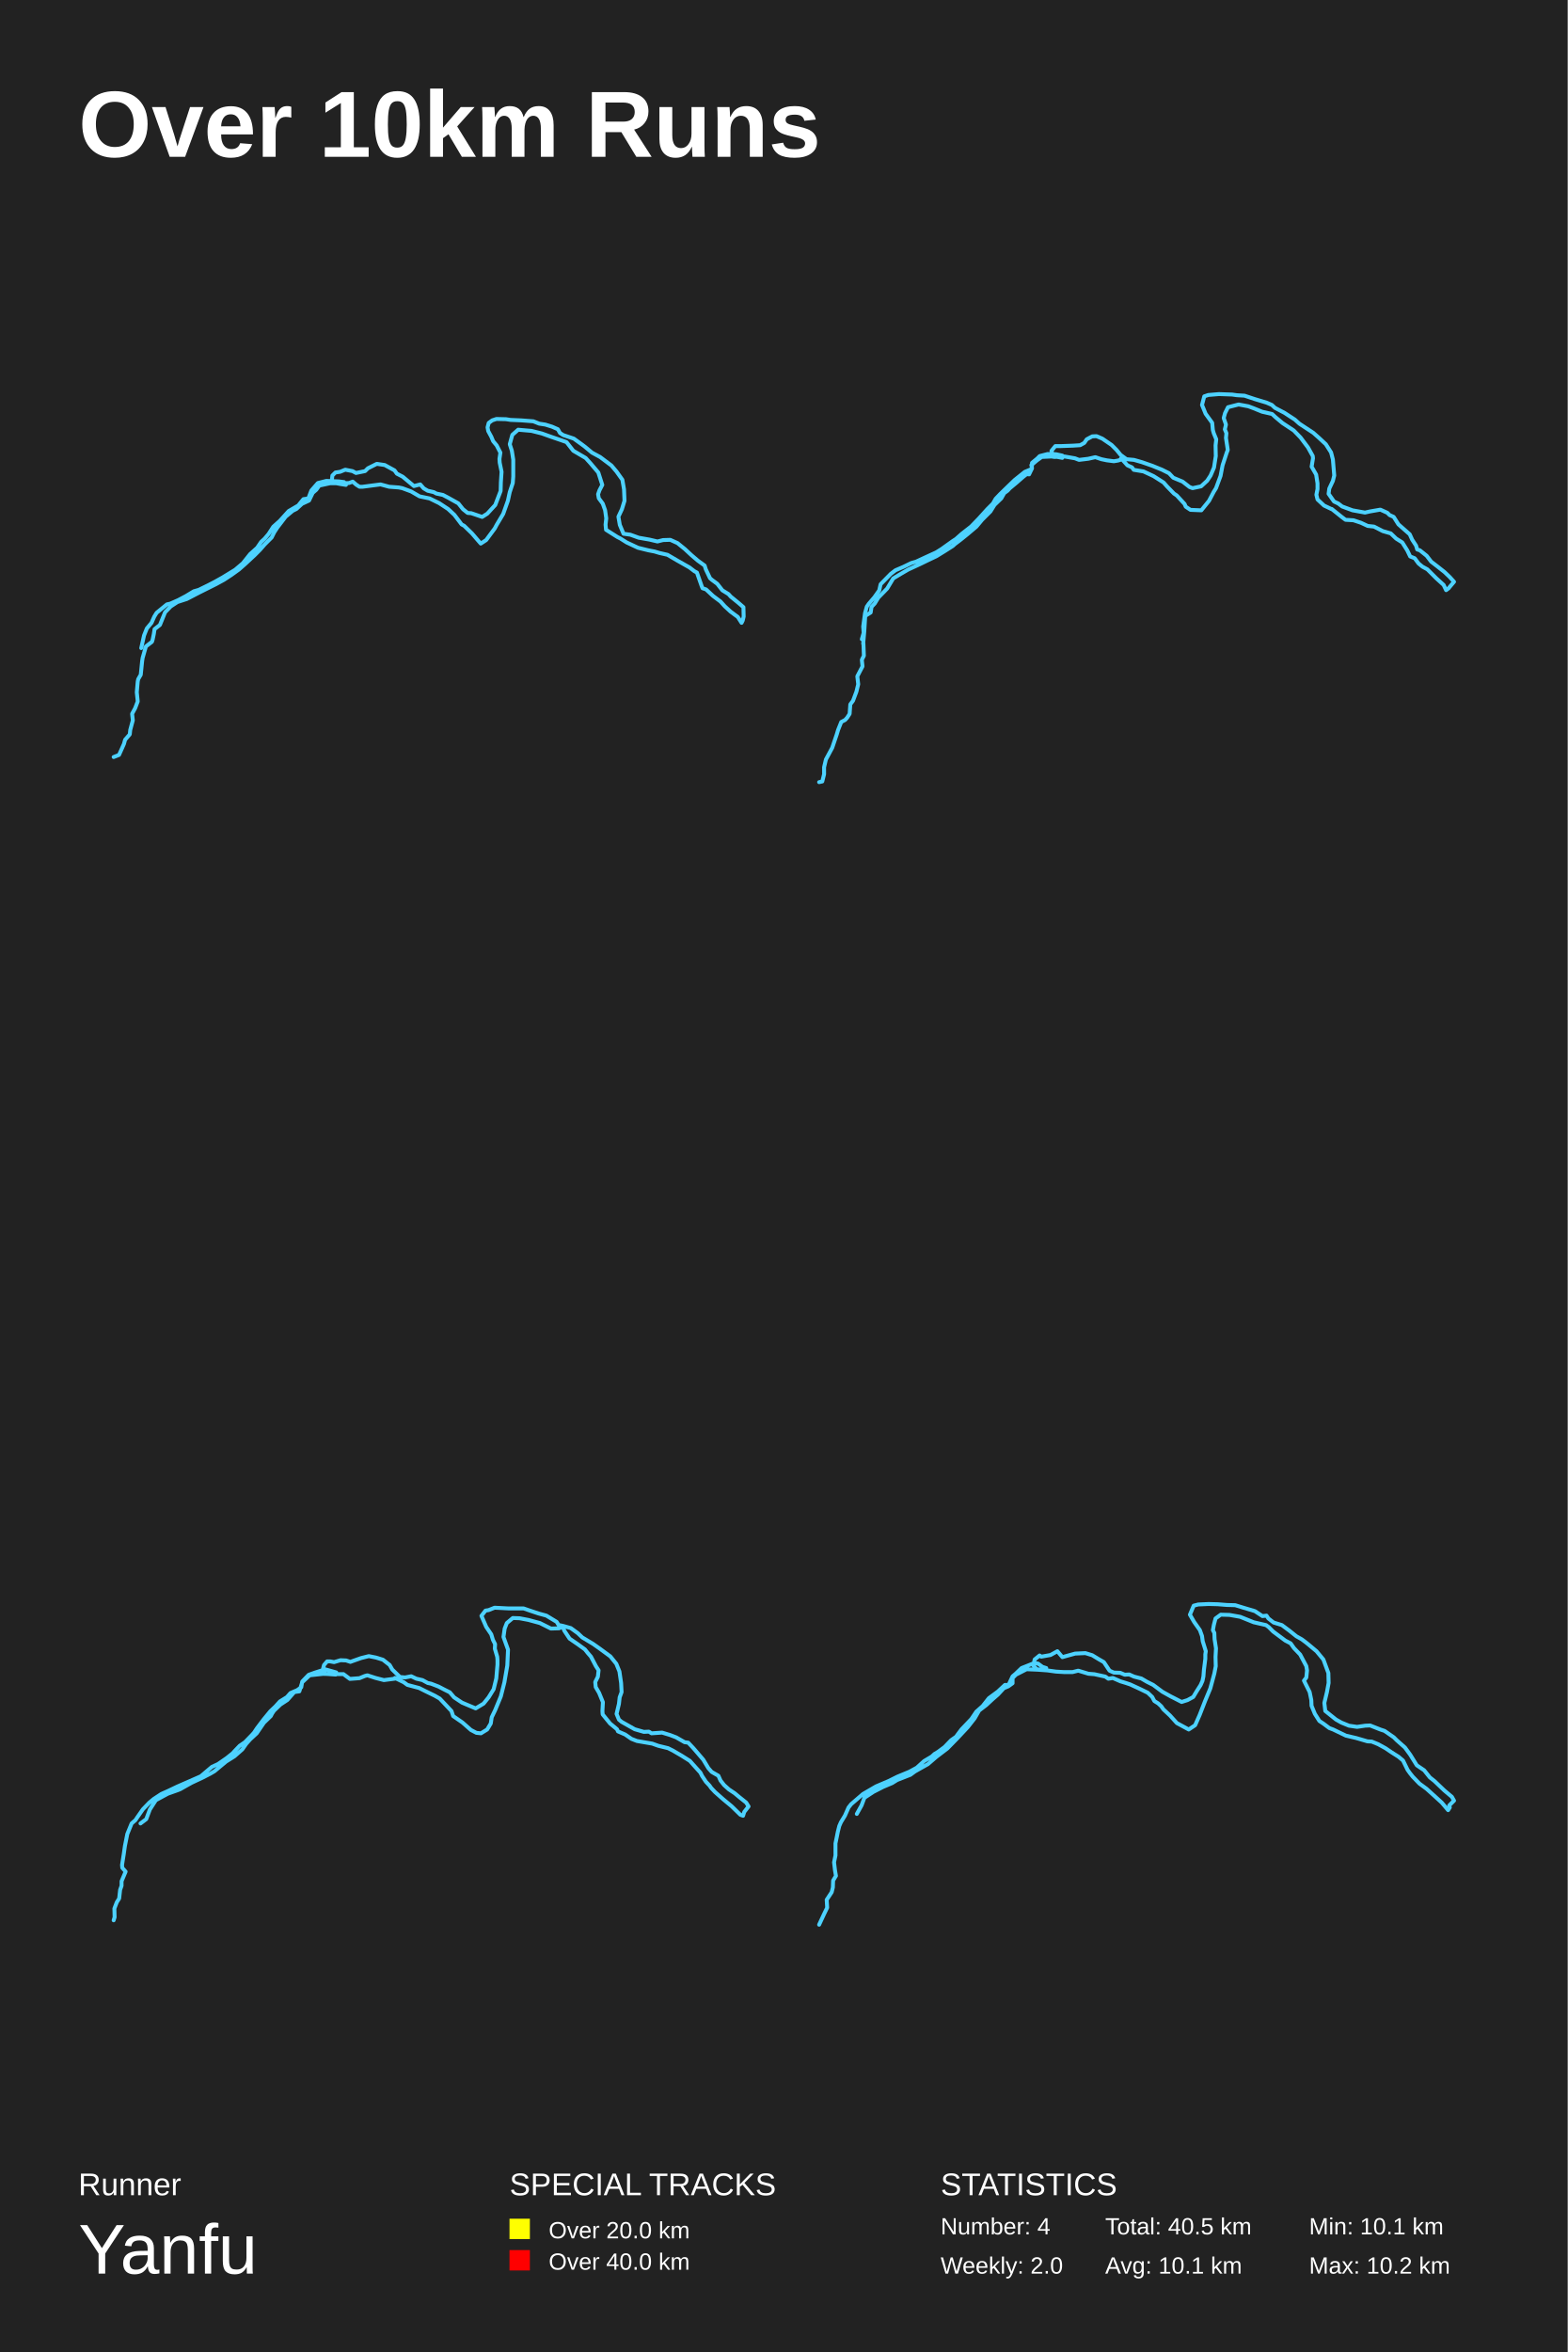
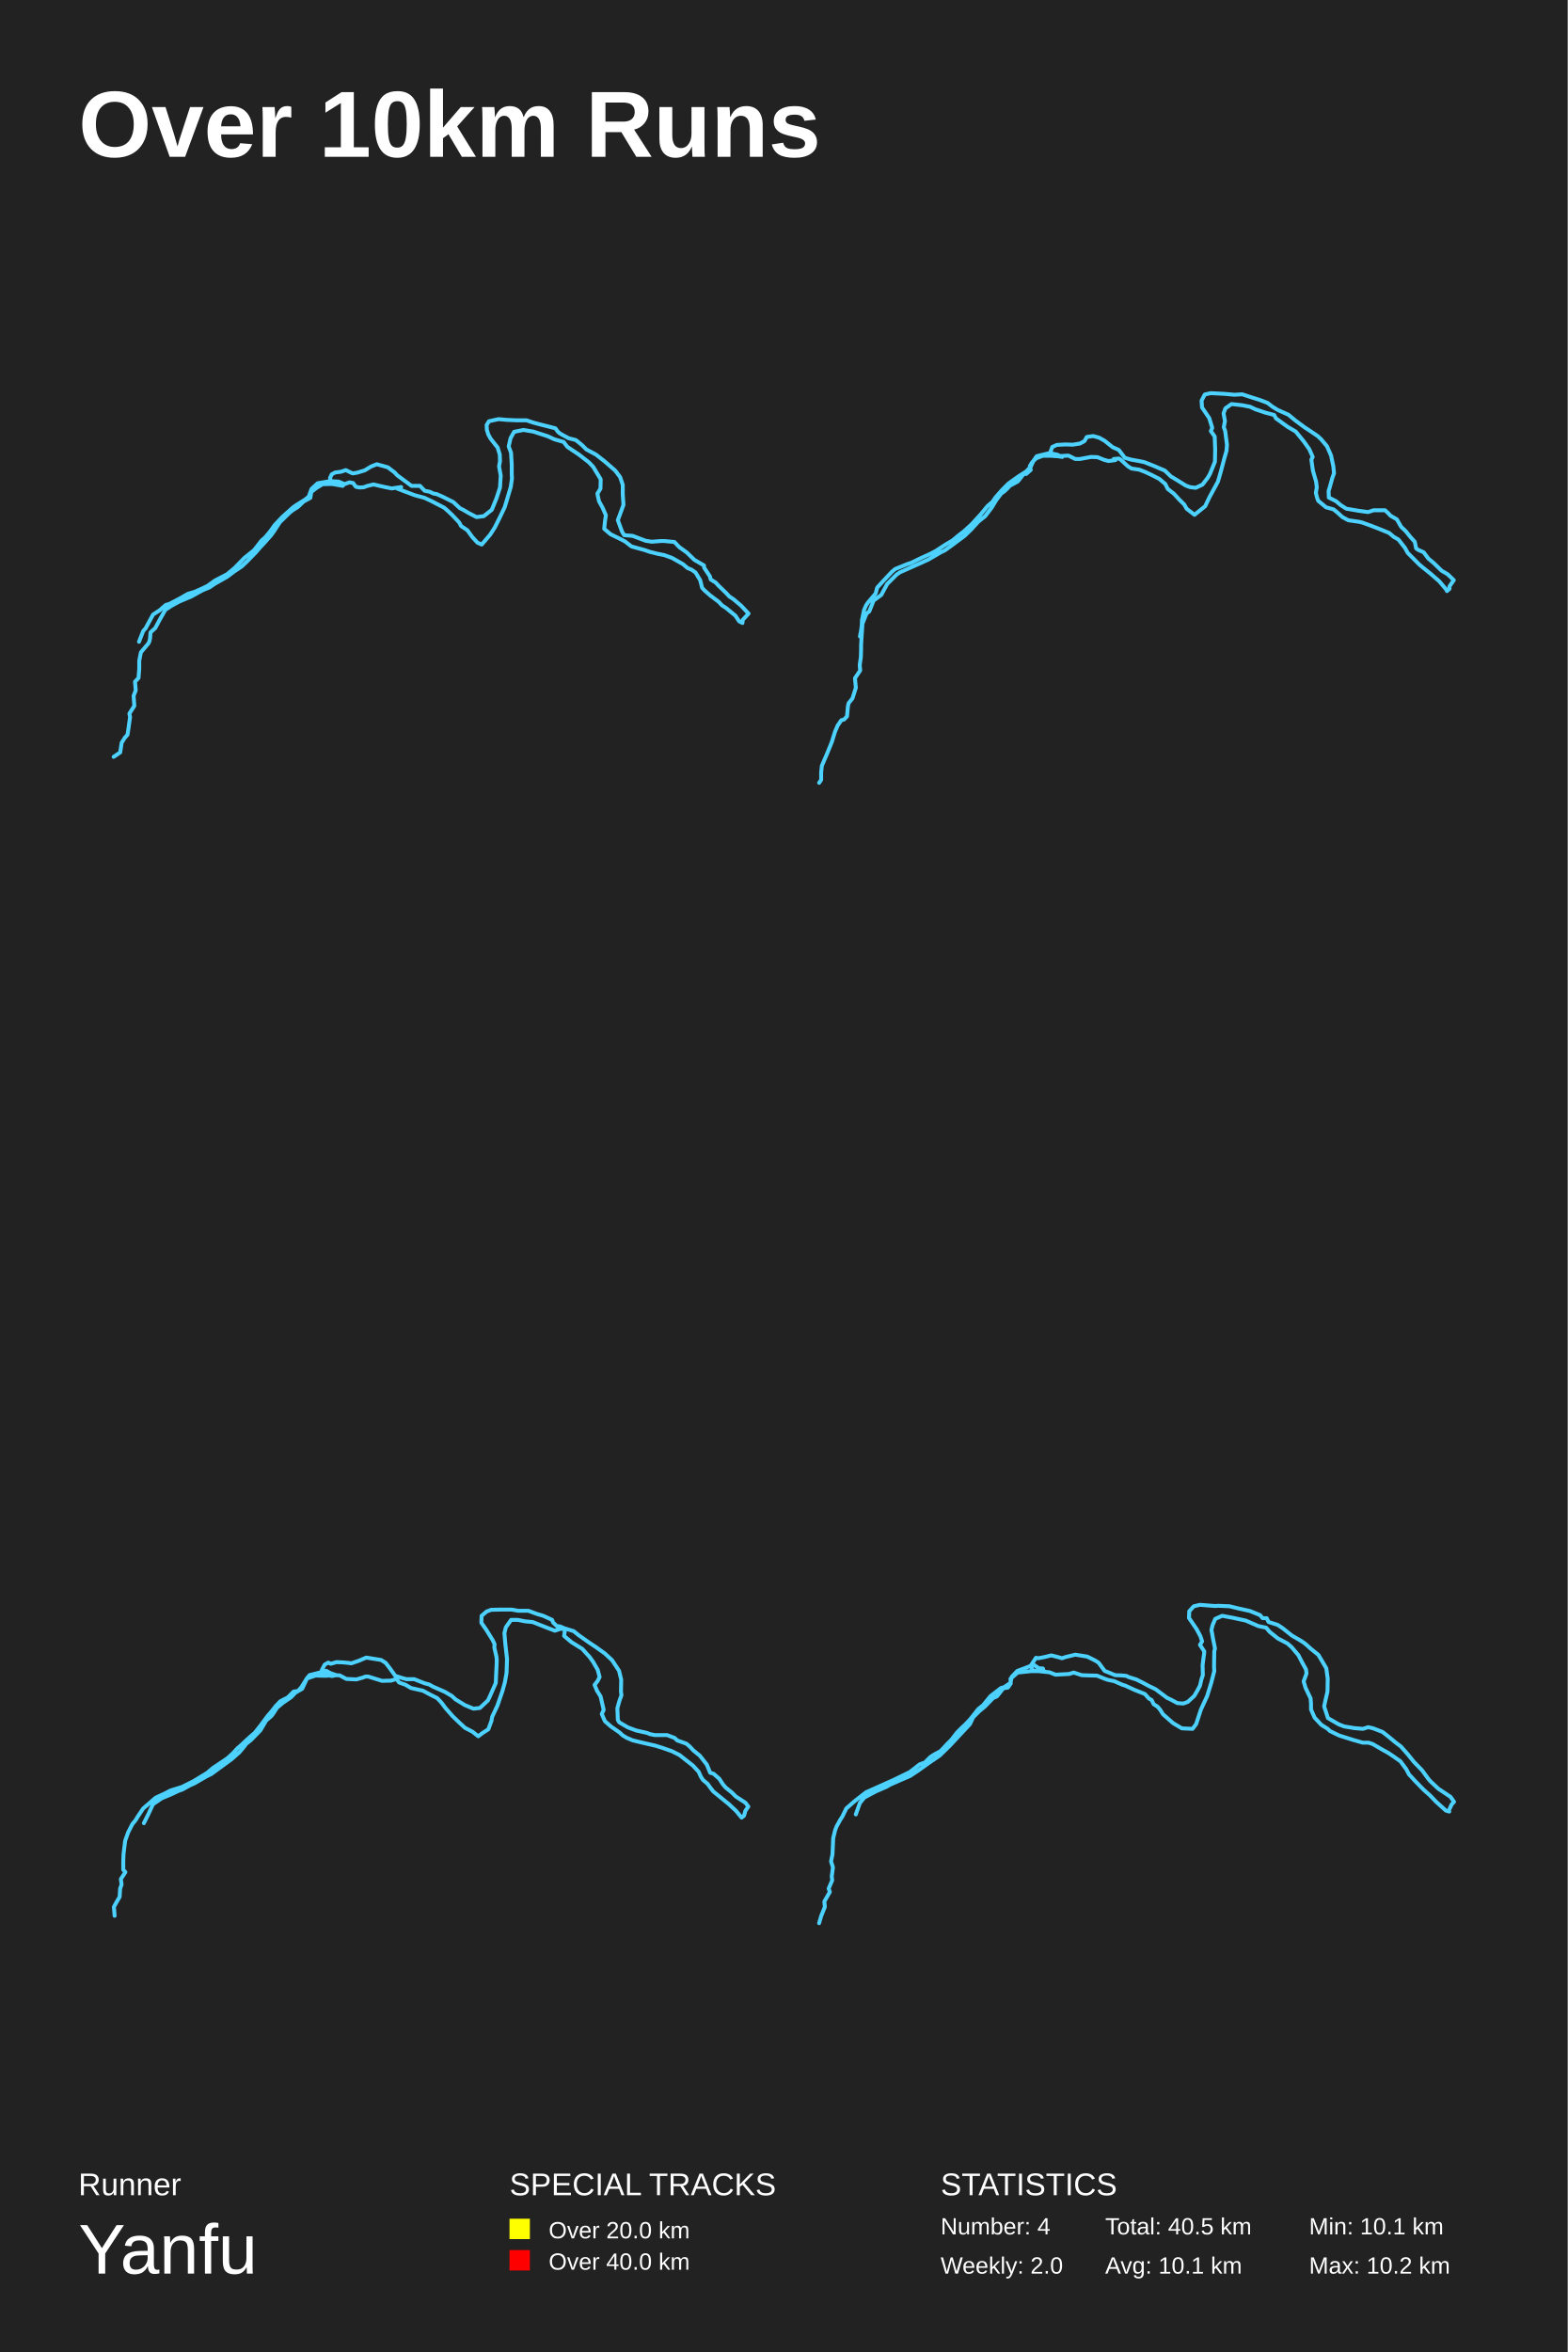
<svg xmlns="http://www.w3.org/2000/svg" baseProfile="full" height="300mm" version="1.1" viewBox="0,0,200,300" width="200mm">
  <defs />
  <rect fill="#222222" height="300" width="200" x="0" y="0" />
  <text fill="#FFFFFF" style="font-size:12px; font-family:Arial; font-weight:bold;" x="10" y="20">Over 10km Runs</text>
  <text fill="#FFFFFF" style="font-size:4px; font-family:Arial" x="10" y="280">Runner</text>
  <text fill="#FFFFFF" style="font-size:9px; font-family:Arial" x="10" y="290">Yanfu</text>
  <text fill="#FFFFFF" style="font-size:4px; font-family:Arial" x="65" y="280">SPECIAL TRACKS</text>
  <rect fill="yellow" height="2.6" width="2.6" x="65" y="283" />
  <text fill="#FFFFFF" style="font-size:3px; font-family:Arial" x="70" y="285.5">Over 20.0 km</text>
  <rect fill="red" height="2.6" width="2.6" x="65" y="287" />
  <text fill="#FFFFFF" style="font-size:3px; font-family:Arial" x="70" y="289.5">Over 40.0 km</text>
  <text fill="#FFFFFF" style="font-size:4px; font-family:Arial" x="120" y="280">STATISTICS</text>
  <text fill="#FFFFFF" style="font-size:3px; font-family:Arial" x="120" y="285">Number: 4</text>
  <text fill="#FFFFFF" style="font-size:3px; font-family:Arial" x="120" y="290">Weekly: 2.0</text>
  <text fill="#FFFFFF" style="font-size:3px; font-family:Arial" x="141" y="285">Total: 40.5 km</text>
  <text fill="#FFFFFF" style="font-size:3px; font-family:Arial" x="141" y="290">Avg: 10.1 km</text>
  <text fill="#FFFFFF" style="font-size:3px; font-family:Arial" x="167" y="285">Min: 10.1 km</text>
  <text fill="#FFFFFF" style="font-size:3px; font-family:Arial" x="167" y="290">Max: 10.2 km</text>
-   <polyline fill="none" opacity="1" points="14.5,96.561 15.186,96.292 15.812,94.891 15.961,94.354 16.557,93.668 16.617,93.102 16.945,91.879 16.855,91.044 17.243,90.328 17.571,89.463 17.451,88.3 17.571,86.929 17.63,86.63 17.958,86.064 18.137,84.304 18.197,83.917 18.614,82.455 19.389,81.859 19.479,81.561 19.628,80.845 19.717,80.249 20.403,79.712 21.059,78.101 21.774,77.356 22.639,76.789 23.831,76.402 25.441,75.567 26.872,74.851 27.588,74.493 28.571,73.956 29.525,73.33 30.479,72.644 31.225,71.988 32.477,70.825 33.162,70.139 33.759,69.453 34.653,68.559 34.981,67.903 35.369,67.306 36.442,65.905 37.336,65.159 37.813,64.92 38.529,64.264 39.423,63.847 39.9,62.863 40.347,62.475 40.735,61.938 42.106,61.64 42.643,61.64 43.805,61.64 44.521,61.61 44.998,61.431 45.445,61.819 45.863,62.087 46.25,62.087 46.936,61.998 47.383,61.938 48.546,61.789 49.649,62.087 50.871,62.177 51.318,62.266 52.451,62.684 53.524,63.31 54.806,63.578 56.029,64.175 57.161,64.92 57.549,65.278 57.966,65.666 58.533,66.412 58.891,66.889 59.218,67.068 60.202,68.022 60.918,68.857 61.335,69.334 62.021,68.887 63.124,67.396 63.362,66.948 64.197,65.547 64.793,63.877 65.032,62.773 65.419,61.61 65.479,60.775 65.479,59.433 65.479,58.628 65.3,57.495 65.032,56.66 65.36,55.467 66.105,54.811 67.804,54.96 69.116,55.288 70.368,55.735 71.591,56.153 72.276,56.392 73.141,57.495 74.721,58.419 75.317,59.075 76.331,60.268 76.838,61.849 76.48,62.535 76.301,63.042 76.39,63.549 76.897,64.235 77.195,65.07 77.344,66.113 77.255,66.918 77.315,67.575 78.775,68.499 79.133,68.678 79.938,69.185 81.399,69.871 82.74,70.199 83.515,70.348 84.112,70.527 85.155,70.765 86.377,71.481 87.48,72.107 87.957,72.376 88.584,72.853 88.911,73.032 89.508,74.732 89.627,75.03 90.074,75.179 90.969,76.014 91.923,76.73 92.459,77.326 93.204,78.012 94.129,78.698 94.606,79.443 94.755,79.145 94.874,78.638 94.844,77.445 94.188,76.879 93.234,76.103 92.936,75.775 92.161,75.298 91.505,74.463 90.819,73.956 90.581,73.748 90.044,72.614 89.895,72.137 89.031,71.511 88.226,70.825 87.391,70.05 86.437,69.274 85.513,68.857 84.589,68.887 83.873,69.066 82.86,68.827 81.488,68.588 80.415,68.201 79.55,68.081 79.073,66.948 78.895,65.905 79.342,64.95 79.67,63.877 79.61,62.415 79.401,61.193 78.656,60.149 78,59.374 76.569,58.3 75.526,57.734 74.631,56.988 74.154,56.63 73.2,55.944 71.859,55.497 71.441,55.229 71.173,54.751 70.428,54.423 69.563,54.155 68.788,54.036 68.043,53.737 66.493,53.618 65.121,53.559 64.555,53.469 63.333,53.439 62.796,53.618 62.349,53.946 62.2,54.513 62.289,54.99 62.677,55.706 62.915,56.272 63.362,56.809 63.839,57.734 63.72,58.539 63.75,59.016 63.988,60.179 63.899,61.521 63.869,62.624 63.183,64.413 62.17,65.517 61.514,65.934 60.113,65.457 59.666,65.427 59.069,64.95 58.473,64.205 57.668,63.757 57.191,63.489 56.506,63.131 55.671,62.952 55.343,62.773 54.568,62.594 54.061,62.296 53.614,61.789 52.809,61.998 51.378,60.805 50.632,60.417 50.334,60 49.082,59.314 48.069,59.165 46.936,59.732 46.578,60.089 45.415,60.328 44.968,60.089 44.044,59.91 43.388,60.179 42.792,60.268 42.404,60.656 42.345,61.193 42.583,61.58 43.388,61.73 44.133,61.849 43.895,61.491 43.209,61.402 41.629,61.342 40.556,61.61 39.721,62.565 39.334,63.578 38.708,63.668 38.052,64.473 36.829,65.189 35.697,66.441 34.862,67.187 34.266,68.111 33.759,68.708 33.312,69.125 32.805,69.871 31.91,70.676 30.986,71.839 30.002,72.674 28.393,73.658 27.379,74.225 26.574,74.642 25.352,75.239 24.726,75.418 23.742,76.014 22.728,76.551 21.715,76.998 21.297,77.088 19.985,78.161 19.687,78.638 19.33,79.443 18.733,80.159 18.376,81.054 18.018,82.664" stroke="#4DD2FF" stroke-dasharray="none" stroke-linecap="round" stroke-linejoin="round" stroke-width="0.5" />
-   <polyline fill="none" opacity="1" points="104.5,99.763 104.904,99.676 105.134,98.753 105.134,97.859 105.365,96.879 106.172,95.379 106.749,93.677 106.922,93.1 107.326,92.09 107.816,91.831 108.076,91.542 108.393,91.052 108.479,89.841 108.825,89.379 109.258,88.225 109.489,87.273 109.373,86.264 110.036,84.995 109.95,84.158 110.21,83.639 110.152,82.053 110.123,82.11 110.267,80.466 110.383,78.562 111.075,78.13 111.19,77.409 111.594,76.976 112.055,76.226 113.18,75.072 113.958,73.774 114.967,73.168 115.861,72.649 117.361,71.957 118.312,71.495 119.466,70.947 120.59,70.255 121.542,69.649 121.83,69.39 122.551,68.842 123.445,68.121 124.57,67.169 125.291,66.303 126.358,65.236 126.877,64.4 127.742,63.563 128.117,62.9 128.549,62.582 128.809,62.294 129.674,61.573 130.568,60.794 130.971,60.477 131.289,60.506 131.663,59.727 131.577,59.323 132.298,58.717 132.903,58.285 134.143,58.227 134.518,58.285 135.816,58.227 137.142,58.458 137.661,58.66 138.844,58.515 139.737,58.313 140.516,58.573 141.208,58.717 142.102,58.833 142.621,58.746 142.909,58.66 143.025,58.458 143.832,59.352 144.409,59.611 144.64,59.929 145.879,60.131 146.687,60.506 147.177,60.736 148.446,61.544 148.878,62.034 149.772,62.957 150.118,63.188 151.128,64.284 151.272,64.63 151.877,65.034 153.261,65.092 154.242,63.88 154.847,62.727 155.136,62.265 155.713,60.708 155.972,59.352 156.491,57.765 156.635,57.39 156.405,55.862 156.462,55.256 156.26,54.766 156.405,54.16 156.116,53.323 156.289,52.689 156.664,51.939 158.019,51.593 159.259,51.823 159.951,52.083 161.018,52.516 162.287,52.804 162.72,53.208 163.614,53.958 165.055,54.91 165.92,55.804 166.872,57.073 167.478,58.169 167.506,58.458 167.333,59.525 167.91,60.534 168.083,61.659 168.083,62.381 167.939,63.102 168.083,63.707 168.919,64.486 169.957,64.977 169.9,64.919 171.197,65.957 171.659,66.303 172.668,66.361 173.62,66.678 174.485,67.082 175.292,67.169 176.417,67.746 177.426,68.034 178.118,68.698 178.897,69.188 179.531,70.197 179.906,70.976 180.483,71.207 180.973,71.87 181.463,72.274 182.097,72.62 183.222,73.745 184.174,74.611 184.491,75.274 184.837,75.014 184.866,74.957 185.5,74.207 184.952,73.601 184.289,72.967 183.337,72.217 182.588,71.64 182.011,70.89 181.146,70.197 180.8,70.082 180.656,69.592 180.165,68.842 179.848,68.149 178.897,67.313 178.406,66.88 177.801,65.928 177.282,65.698 176.993,65.409 176.1,65.005 174.773,65.236 174.139,65.38 172.553,65.092 171.226,64.602 170.736,64.227 170.188,63.967 169.496,62.986 169.583,62.323 170.044,61.342 170.217,60.65 170.159,59.958 170.044,58.602 169.813,57.708 169.15,56.669 168.285,55.862 167.535,55.198 166.699,54.65 165.776,54.044 165.2,53.525 163.873,52.66 162.662,52.025 162.258,51.65 161.595,51.362 160.067,50.9 158.769,50.468 157.789,50.41 157.183,50.324 155.511,50.266 154.155,50.381 153.636,50.554 153.348,51.65 153.809,52.775 154.646,53.929 154.732,54.852 154.847,55.256 155.165,56.035 155.078,56.814 155.107,58.169 154.876,59.64 154.444,60.65 154.011,61.313 153.233,62.034 152.137,62.265 151.762,62.121 150.868,61.429 149.686,60.938 149.138,60.361 148.215,59.9 147.494,59.611 147.004,59.41 145.678,58.948 144.668,58.66 143.717,58.573 142.967,58.025 142.448,57.39 141.814,56.756 140.631,55.948 139.882,55.631 139.334,55.66 138.642,56.035 138.324,56.496 137.805,56.785 136.912,56.842 135.326,56.9 134.633,56.9 134.143,57.506 134.287,57.967 134.749,58.256 135.527,58.4 135.527,58.112 134.72,57.938 133.653,57.91 132.644,58.169 132.327,58.487 131.663,59.035 131.635,59.813 130.741,60.188 129.443,61.227 128.607,62.034 127.598,63.015 127.021,63.621 126.675,64.227 125.954,64.948 124.858,66.159 123.878,67.169 122.695,68.092 121.946,68.755 121.542,69.015 120.129,70.024 119.437,70.457 118.111,71.063 116.871,71.64 116.265,71.813 115.256,72.303 114.247,72.736 113.641,73.197 112.343,74.524 112.17,75.303 111.536,76.197 110.844,77.005 110.584,77.38 110.354,78.216 110.181,79.485 110.123,79.918 110.181,80.726 109.95,81.533" stroke="#4DD2FF" stroke-dasharray="none" stroke-linecap="round" stroke-linejoin="round" stroke-width="0.5" />
-   <polyline fill="none" opacity="1" points="17.923,232.583 18.657,232.032 19.115,230.809 19.88,229.617 21.408,228.791 22.692,228.333 22.997,228.21 23.639,227.844 24.465,227.385 25.779,226.773 26.849,226.223 27.368,225.917 28.835,224.694 29.905,224.022 30.914,223.135 31.403,222.432 31.923,221.851 32.748,221.086 33.665,219.741 34.551,218.885 34.704,218.579 34.949,218.212 35.774,217.417 36.66,216.836 37.547,215.827 38.189,215.736 38.555,214.574 39.503,213.687 41.215,213.504 42.346,213.534 43.232,213.534 43.813,213.534 44.638,214.146 45.861,214.054 46.533,213.779 46.869,213.687 47.909,214.024 48.978,214.299 50.385,214.115 50.385,214.024 51.515,214.574 51.974,214.91 53.472,215.308 54.266,215.705 55.458,216.286 56.1,216.653 56.62,217.203 57.598,218.243 57.812,218.885 59.004,219.711 60.074,220.658 60.777,221.025 61.358,221.086 62.152,220.597 62.611,219.833 62.733,219.038 63.161,218.151 63.895,216.378 64.353,214.574 64.414,214.207 64.72,212.434 64.812,210.416 64.231,208.795 64.384,207.725 64.659,207.022 65.423,206.38 66.279,206.41 67.41,206.624 68.877,207.022 70.283,207.725 71.322,207.694 71.781,207.48 71.995,208 72.667,209.009 73.737,209.743 74.623,210.385 74.99,210.844 75.388,211.302 76.029,212.525 76.366,213.045 76.274,213.871 75.938,214.543 75.999,215.185 76.427,215.919 76.916,217.112 76.855,218.243 76.885,218.671 77.833,219.833 78.719,220.567 78.842,220.842 79.758,221.239 80.553,221.79 81.256,222.065 83.212,222.401 83.977,222.676 85.23,222.982 85.841,223.288 86.942,223.93 88.011,224.603 88.5,225.153 89.356,226.101 89.57,226.529 90.059,227.263 90.518,227.752 90.732,228.058 91.221,228.577 92.26,229.495 93.33,230.381 94.461,231.482 94.797,231.604 94.95,231.115 95.5,230.412 95.194,229.923 94.277,229.189 93.727,228.73 92.994,228.241 92.382,227.691 91.924,227.11 91.649,226.498 90.793,226.009 90.365,225.52 89.723,224.45 88.623,223.166 88.378,222.89 87.797,222.279 87.339,222.218 86.269,221.606 85.474,221.3 84.466,220.995 83.121,221.086 82.785,220.872 82.143,220.903 80.981,220.567 79.3,219.619 78.964,219.344 78.658,218.61 78.964,217.326 79.055,216.5 79.3,215.827 79.239,214.666 79.025,213.198 78.628,212.22 77.863,211.272 76.488,210.263 75.663,209.682 74.287,208.856 73.706,208.306 72.82,207.664 71.842,207.389 71.261,207.266 71.017,206.869 70.558,206.594 69.702,206.074 68.694,205.799 67.593,205.432 66.798,205.157 65.729,205.157 64.873,205.157 63.1,205.065 62.336,205.371 61.938,205.432 61.419,206.105 62.03,207.511 62.672,208.459 62.886,209.162 63.161,209.712 63.131,210.293 63.436,211.333 63.467,211.73 63.467,212.311 63.314,214.085 62.978,215.461 62.336,216.5 61.694,217.295 60.685,217.907 59.738,217.509 58.943,217.173 57.934,216.5 57.384,215.858 56.651,215.491 55.948,215.124 55.0,214.757 54.572,214.666 53.9,214.299 53.105,214.115 52.463,213.809 51.668,213.962 51.026,213.901 50.048,212.953 49.712,212.372 48.856,211.7 47.97,211.425 47.053,211.241 46.075,211.486 45.035,211.853 44.699,211.975 44.149,211.792 43.446,211.761 42.621,212.006 42.132,211.914 41.734,211.914 41.337,212.372 41.154,213.076 41.551,213.504 42.835,213.595 42.896,213.32 42.04,213.076 41.49,212.923 40.145,213.351 39.381,213.626 38.555,214.482 38.433,215.216 37.914,215.583 37.058,215.95 36.599,216.47 35.713,217.02 35.132,217.662 34.49,218.273 33.634,219.313 32.778,220.444 32.412,220.995 32.137,221.3 31.25,222.218 30.578,222.676 29.936,223.349 29.691,223.624 28.927,224.236 27.827,225 27.032,225.367 25.626,226.559 24.098,227.232 22.631,227.874 21.408,228.455 20.583,228.822 19.605,229.464 19.054,229.923 18.229,230.779 17.526,231.788 17.282,232.155 16.792,232.583 16.242,233.928 15.937,235.457 15.784,236.527 15.57,237.872 15.6,238.239 16.028,238.728 15.509,239.951 15.509,240.532 15.325,241.052 15.203,242.153 14.897,242.642 14.592,243.437 14.622,244.538 14.5,244.935" stroke="#4DD2FF" stroke-dasharray="none" stroke-linecap="round" stroke-linejoin="round" stroke-width="0.5" />
-   <polyline fill="none" opacity="1" points="109.309,231.369 109.914,230.28 110.277,229.311 111.426,228.555 112.667,227.92 113.816,227.436 114.451,227.042 116.145,226.377 116.72,225.953 118.383,225.015 119.472,224.077 120.863,223.018 122.164,221.687 123.465,220.295 124.342,219.176 124.916,218.177 125.824,217.482 126.64,216.725 127.306,216.15 128.062,215.333 128.637,215.091 129.181,214.698 129.181,214.032 129.605,213.609 130.966,212.913 132.357,212.973 133.627,213.064 134.716,213.215 135.745,213.276 136.833,213.276 137.559,213.094 138.86,213.488 139.616,213.548 141.007,213.851 141.401,214.123 141.975,214.032 142.943,214.456 143.639,214.668 144.183,214.849 145.363,215.394 146.422,215.908 146.996,216.453 147.268,216.967 147.752,217.27 148.146,217.633 148.418,218.026 149.265,218.813 150.142,219.781 151.654,220.598 152.471,220.053 153.046,218.752 153.741,216.967 154.407,215.364 154.921,213.458 155.102,212.52 155.072,211.34 155.133,210.25 154.951,209.07 154.921,208.284 154.739,207.921 154.86,207.255 155.072,206.438 155.737,205.954 156.857,205.984 158.218,206.226 159.942,206.922 161.515,207.285 161.847,207.527 162.422,208.102 163.965,209.252 164.66,209.615 165.084,210.22 165.87,211.037 166.656,212.52 166.747,213.064 166.656,213.972 166.354,214.365 167.08,215.817 167.292,216.846 167.322,217.572 167.745,218.601 168.32,219.509 168.864,219.872 169.59,220.416 170.074,220.598 171.708,221.384 173.008,221.687 174.46,222.111 175.004,222.141 175.821,222.474 176.759,222.988 177.515,223.502 178.422,224.077 178.997,224.561 179.572,225.741 179.874,226.165 180.237,226.619 181.084,227.496 181.991,228.162 182.929,229.009 183.927,229.917 184.744,230.885 184.956,230.552 184.895,230.28 185.5,229.675 185.228,229.19 184.26,228.374 182.99,227.163 182.415,226.709 181.689,225.802 180.751,225.166 179.904,223.805 179.239,222.897 178.18,221.959 177.817,221.596 176.638,220.779 176.093,220.598 174.793,220.084 174.158,220.114 173.129,220.265 172.101,220.114 171.133,219.72 170.437,219.327 169.076,218.238 168.955,217.209 169.288,215.817 169.5,214.668 169.469,213.397 168.834,211.672 167.957,210.614 166.868,209.706 166.566,209.464 166.082,209.101 165.386,208.707 164.479,207.981 163.541,207.285 162.482,206.953 161.817,206.438 161.575,206.075 161.061,206.136 160.093,205.5 158.671,205.077 157.583,204.744 156.494,204.714 155.375,204.623 154.195,204.593 152.864,204.653 152.289,204.804 151.805,205.954 152.35,206.892 153.076,207.921 153.348,208.677 153.439,209.343 153.711,210.22 153.832,210.614 153.771,211.007 153.771,211.582 153.59,213.004 153.529,213.821 153.409,214.395 153.167,214.94 152.683,215.696 152.229,216.453 151.503,216.846 150.747,217.088 149.749,216.574 149.386,216.392 148.297,215.787 147.117,214.91 146.331,214.516 145.605,214.093 144.667,213.851 144.062,213.579 143.488,213.609 142.913,213.367 142.096,213.337 141.552,213.094 140.826,212.005 140.191,211.642 139.344,211.128 138.467,210.856 137.166,210.916 135.956,211.249 135.533,211.37 134.898,210.614 134.021,211.098 132.841,211.309 132.629,211.158 131.994,211.672 131.843,212.459 132.266,212.913 133.264,213.004 133.476,212.762 132.992,212.61 132.417,212.187 131.934,212.126 130.33,212.762 129.574,213.488 129.181,213.821 128.667,214.91 128.213,214.91 127.306,215.757 126.156,216.604 125.37,217.603 124.553,218.329 123.918,219.267 123.344,219.872 122.678,220.568 121.952,221.536 121.347,221.959 120.5,222.837 119.684,223.442 119.23,223.714 118.867,224.047 117.899,224.622 116.962,225.469 116.024,225.983 114.481,226.619 113.392,227.163 111.759,227.859 110.096,228.827 108.583,230.128 108.251,230.552 107.797,231.581 107.283,232.428 107.071,232.912 106.889,233.638 106.738,234.394 106.587,235.121 106.587,236.664 106.406,237.541 106.527,238.57 106.647,239.266 106.285,239.871 106.254,240.748 106.103,241.353 105.468,242.321 105.528,243.32 105.105,244.197 104.5,245.498" stroke="#4DD2FF" stroke-dasharray="none" stroke-linecap="round" stroke-linejoin="round" stroke-width="0.5" />
+   <polyline fill="none" opacity="1" points="14.5,96.537 15.338,95.967 15.518,94.739 15.937,94.08 16.267,93.721 16.387,92.942 16.596,91.445 16.506,91.025 17.135,90.037 17.045,88.749 17.315,88.06 17.225,86.951 17.674,86.472 17.764,85.304 17.764,84.286 17.974,83.207 18.932,82.069 19.052,81.829 19.141,81.44 19.201,80.661 19.8,80.122 20.429,78.954 21.088,77.786 21.866,77.277 22.855,76.737 24.412,76.078 25.819,75.3 26.747,74.91 27.406,74.461 28.993,73.562 29.862,72.903 30.85,72.244 31.598,71.525 32.616,70.477 33.215,69.788 33.724,69.249 34.623,68.231 34.922,67.811 35.701,66.613 36.958,65.385 37.378,65.055 38.006,64.666 38.725,63.977 39.594,63.498 39.713,62.749 40.372,62.24 41.151,61.761 42.229,61.731 42.618,61.761 43.935,61.761 44.594,61.521 45.043,61.611 45.403,62.09 45.882,62.18 46.391,62.15 46.9,61.97 47.649,61.791 49.086,62.12 49.984,62.3 51.182,62.12 50.703,62.33 52.919,63.168 54.147,63.498 55.045,63.917 56.662,64.756 57.111,65.145 57.65,65.655 58.279,66.313 58.608,66.673 58.818,67.092 59.626,67.631 60.255,68.5 60.914,69.219 61.453,69.459 62.531,68.201 63.13,67.272 63.669,66.194 64.388,64.696 64.777,63.408 65.166,62.09 65.316,61.012 65.286,60.473 65.286,59.304 65.196,57.747 64.897,56.938 65.136,55.89 65.585,55.081 66.783,54.841 68.041,55.051 69.897,55.65 70.736,56.039 71.904,56.369 72.383,56.998 73.82,57.956 75.138,58.975 75.677,59.544 76.635,61.132 76.605,62.33 76.216,62.959 76.276,63.288 76.425,63.947 76.874,64.756 77.294,65.714 77.174,66.553 77.084,67.452 77.893,68.141 79.24,68.8 79.749,69.069 80.558,69.698 82.294,70.178 82.893,70.387 83.852,70.627 84.75,70.807 85.738,71.166 87.116,71.945 87.714,72.454 88.223,72.664 88.733,73.023 89.331,74.012 89.571,74.97 89.87,75.3 90.619,75.959 91.697,76.767 92.116,77.217 92.625,77.546 93.823,78.535 94.302,79.253 94.721,79.463 94.751,79.074 95.5,78.265 94.542,77.247 93.584,76.438 93.045,76.078 92.655,75.659 91.637,74.671 91.308,74.311 90.679,73.922 90.559,73.502 89.84,72.424 89.811,72.124 88.583,71.406 87.625,70.477 86.666,69.788 86.038,69.129 84.75,69.009 84.301,69.009 83.163,69.099 82.384,68.979 80.707,68.35 79.629,68.26 79.36,67.811 78.821,66.343 79.09,65.625 79.54,64.396 79.45,63.049 79.45,61.85 79.12,60.862 78.491,60.023 77.144,58.855 76.036,57.986 74.808,57.327 74.239,56.758 73.461,56.129 72.533,55.89 71.484,55.321 71.185,55.081 70.856,54.632 69.808,54.362 68.849,54.122 68.071,53.913 67.172,53.613 65.945,53.613 64.597,53.553 63.609,53.463 63.04,53.583 62.381,53.733 62.082,54.212 62.112,54.811 62.291,55.41 62.591,55.95 63.13,56.638 63.489,57.088 63.759,57.986 63.789,58.825 63.669,59.484 63.879,60.652 63.789,62.18 63.34,63.558 62.741,65.025 61.723,65.834 60.794,65.954 59.806,65.445 59.087,65.025 58.668,64.816 57.83,64.037 57.171,63.708 56.512,63.378 55.704,63.019 55.314,62.959 54.805,62.719 54.177,62.599 53.578,61.97 52.829,61.97 52.5,61.97 50.673,60.622 50.344,60.263 49.475,59.604 48.068,59.214 47.319,59.514 46.541,59.993 45.552,60.293 44.984,60.383 44.115,59.963 43.486,60.173 42.768,60.263 42.318,60.503 42.109,60.952 42.229,61.521 42.528,61.761 43.726,61.97 43.906,61.731 43.217,61.431 42.079,61.371 40.522,61.641 39.743,62.36 39.384,63.348 38.905,63.737 37.887,64.367 37.408,64.696 36.03,65.924 35.042,66.972 34.443,67.811 33.814,68.56 33.365,68.949 32.856,69.608 32.407,70.178 31.179,71.166 29.921,72.454 28.993,73.233 27.436,74.042 26.478,74.73 25.789,75.06 24.861,75.479 23.962,75.749 22.974,76.318 21.597,77.037 21.148,77.157 20.369,77.846 19.531,78.385 19.201,78.984 18.572,80.152 18.273,80.482 17.734,81.859" stroke="#4DD2FF" stroke-dasharray="none" stroke-linecap="round" stroke-linejoin="round" stroke-width="0.5" />
+   <polyline fill="none" opacity="1" points="104.5,99.852 104.76,99.475 104.76,98.52 104.847,97.68 105.484,96.204 106.121,94.641 106.526,93.338 106.873,92.528 107.336,91.862 107.683,91.775 108.059,91.37 108.175,90.096 108.262,89.691 108.754,89.083 109.188,87.722 109.072,86.507 109.738,85.522 109.68,84.828 109.825,83.815 109.854,82.888 109.854,82.309 109.912,81.325 110.027,79.559 110.548,78.257 110.895,77.996 111.243,77.128 111.445,76.607 112.429,75.883 113.182,74.493 114.397,73.278 114.831,72.988 116.394,72.293 117.436,71.83 118.449,71.367 120.04,70.441 120.532,70.209 121.458,69.543 121.921,69.196 123.05,68.357 123.889,67.546 124.815,66.533 125.683,65.838 126.523,64.738 127.101,63.783 127.738,62.943 128.114,62.683 128.461,62.364 128.838,61.959 129.85,61.409 130.603,60.454 130.921,60.454 131.5,59.933 131.384,59.441 131.645,59.006 132.195,58.456 133.034,58.138 134.133,58.138 135.262,58.167 136.304,58.109 137.172,58.543 137.78,58.543 139.198,58.283 140.008,58.312 140.876,58.659 141.426,58.804 142.294,58.688 142.092,58.543 142.757,58.485 143.047,58.688 143.886,59.47 144.349,59.759 145.333,59.904 146.085,60.193 146.895,60.57 147.908,61.091 148.661,61.728 148.979,62.364 149.76,62.972 150.397,63.667 151.092,64.362 151.381,64.883 152.394,65.664 153.754,64.564 154.304,63.407 154.825,62.451 155.375,61.438 155.722,60.251 156.214,58.399 156.474,57.501 156.532,56.72 156.359,55.388 156.301,54.954 156.127,54.491 156.272,53.709 156.098,52.725 156.33,52.088 157.111,51.538 158.442,51.683 159.484,51.885 160.15,52.204 161.452,52.638 162.551,52.927 162.783,53.362 164.259,54.433 165.301,55.041 166.342,56.314 167.037,57.299 167.471,58.283 167.297,58.63 167.5,60.049 167.905,61.438 167.992,62.162 167.876,62.857 168.021,63.464 168.166,63.87 169.178,64.709 170.133,64.97 170.625,65.375 171.262,65.954 172.014,66.359 173.432,66.562 173.78,66.649 174.908,67.054 175.95,67.459 177.223,67.98 177.802,68.472 178.41,68.82 179.249,69.891 179.596,70.528 180.204,71.136 180.609,71.541 181.101,72.033 181.622,72.467 182.49,73.162 183.619,74.146 184.429,75.101 184.603,75.391 184.921,75.101 184.921,74.783 185.471,74.001 184.69,73.249 183.908,72.786 182.895,71.801 182.23,71.251 181.622,70.441 180.957,70.151 180.667,69.949 180.494,69.109 179.944,68.501 179.336,67.749 178.757,67.199 178.207,66.243 177.397,65.78 177.137,65.491 176.703,65.085 175.227,65.085 174.532,65.317 173.288,65.143 171.754,64.883 171.031,64.42 170.452,63.928 169.526,63.464 169.497,62.625 169.641,62.162 169.989,60.917 170.191,60.367 170.105,59.499 169.815,58.109 169.294,56.922 168.542,56.025 168.108,55.62 166.95,54.838 166.458,54.52 165.243,53.622 164.375,52.899 163.014,52.291 162.349,51.885 161.712,51.393 160.728,51.017 159.629,50.67 158.471,50.293 157.487,50.351 156.214,50.235 154.449,50.148 153.696,50.322 153.291,51.104 153.349,51.972 154.275,53.333 154.651,54.577 154.477,54.983 154.969,55.678 154.998,56.575 155.027,57.328 154.998,58.891 154.362,60.454 154.072,60.946 153.407,61.814 152.539,62.22 151.815,62.133 151.265,61.93 150.252,61.293 149.384,60.772 148.603,60.02 147.908,59.73 147.243,59.441 145.998,58.949 145.304,58.804 144.32,58.63 143.51,58.399 142.728,57.385 141.947,57.038 140.934,56.228 140.211,55.822 139.458,55.62 138.648,55.735 138.359,56.256 137.78,56.575 136.854,56.72 135.928,56.691 134.828,56.749 134.249,57.009 133.989,57.704 134.394,58.167 134.944,58.196 135.523,58.283 134.886,57.993 133.902,57.791 132.686,58.08 132.252,58.196 131.847,58.775 131.5,59.528 130.921,60.135 129.879,60.801 128.664,61.67 127.825,62.509 126.986,63.464 126.638,63.985 125.973,64.564 125.191,65.52 123.976,66.851 122.963,67.778 122.355,68.241 121.516,68.936 120.59,69.486 119.346,70.296 118.622,70.672 117.465,71.193 116.22,71.801 115.757,71.946 114.195,72.583 113.789,72.93 112.777,74.001 111.908,74.957 111.706,75.709 110.722,76.867 110.49,77.215 110.23,77.822 109.969,79.096 109.941,79.791 109.854,80.428 109.709,81.18" stroke="#4DD2FF" stroke-dasharray="none" stroke-linecap="round" stroke-linejoin="round" stroke-width="0.5" />
+   <polyline fill="none" opacity="1" points="18.356,232.545 18.906,231.443 19.519,230.127 20.651,229.362 21.905,228.842 22.732,228.444 23.252,228.26 24.262,227.709 24.812,227.464 26.404,226.546 26.924,226.301 28.056,225.474 29.525,224.403 30.535,223.515 31.177,222.75 31.392,222.444 32.004,221.954 33.228,220.699 33.962,219.444 34.574,218.924 34.788,218.679 35.339,217.822 36.073,217.21 37.145,216.475 37.695,215.894 38.552,215.404 39.164,214.088 40.266,213.72 41.52,213.751 42.469,213.69 43.326,213.69 44.183,214.149 45.468,214.21 46.325,213.965 46.631,213.843 46.967,213.843 48.742,214.394 49.905,214.363 50.578,214.149 50.915,214.608 51.71,214.883 52.445,215.312 53.944,215.649 54.923,216.169 55.78,216.598 56.301,217.149 56.851,217.883 57.739,218.893 58.565,219.689 59.33,220.393 60.279,220.883 61.013,221.465 61.533,221.067 62.298,220.577 62.696,219.506 62.788,218.985 63.461,217.547 64.104,215.679 64.41,214.577 64.624,213.384 64.685,211.608 64.471,209.71 64.349,208.302 64.532,207.568 65.205,206.619 66.062,206.619 66.98,206.802 67.959,206.894 69.734,207.598 70.775,207.996 71.509,207.751 72.09,207.782 71.968,208.67 72.917,209.465 74.294,210.323 74.814,210.904 75.212,211.333 75.671,211.976 76.252,212.986 76.497,213.904 76.252,214.394 75.854,214.914 76.16,215.649 76.619,216.383 77.017,218.097 76.772,218.618 77.17,219.536 77.935,220.21 79.037,220.975 79.435,221.342 79.924,221.648 80.72,221.985 82.25,222.352 83.596,222.658 84.484,222.934 85.708,223.362 86.687,223.852 87.697,224.648 88.401,225.199 89.135,225.995 89.41,226.607 89.686,227.036 90.267,227.525 90.665,228.076 91.002,228.505 91.828,229.178 92.991,230.127 93.909,230.984 94.613,231.841 94.919,231.596 95.102,230.954 95.469,230.433 95.102,229.944 93.878,229.148 93.389,228.658 92.562,227.984 92.226,227.587 91.767,226.883 91.032,226.24 90.604,226.117 90.175,225.077 89.288,223.944 88.462,223.271 88.003,222.781 87.574,222.413 86.381,221.985 86.075,221.679 85.096,221.312 83.535,221.312 82.923,221.189 82.556,221.036 81.179,220.73 80.108,220.332 79.006,219.689 78.823,219.383 78.761,217.883 79.037,216.904 79.282,216.23 79.22,215.771 79.251,214.241 78.976,213.108 78.088,211.761 77.17,210.904 76.007,210.078 75.181,209.527 73.835,208.578 73.192,208.057 71.999,207.69 71.417,207.445 71.05,207.415 70.56,206.955 70.438,206.619 69.306,206.098 68.48,205.854 67.409,205.456 66.123,205.456 65.267,205.303 63.92,205.303 62.665,205.333 62.084,205.547 61.441,206.098 61.411,206.986 62.053,207.904 62.849,209.19 63.094,209.71 63.063,210.139 63.339,211.333 63.369,211.7 63.369,212.098 63.308,213.322 63.247,214.669 62.421,216.536 62.237,216.904 61.227,217.853 60.401,217.944 59.299,217.485 58.106,216.751 57.647,216.322 56.76,215.802 56.209,215.557 55.291,215.159 54.74,214.853 54.158,214.7 53.455,214.424 52.843,214.179 51.863,214.179 51.282,214.026 50.425,213.751 49.721,212.771 49.201,212.098 48.62,211.731 47.671,211.578 46.723,211.425 45.804,211.822 44.825,212.159 44.366,212.098 43.693,212.037 42.928,212.006 42.194,212.22 41.888,212.067 41.429,212.312 41.061,213.016 41.337,213.598 42.377,213.781 42.897,213.659 42.163,213.414 41.612,213.108 40.358,213.445 39.501,213.659 39.164,214.057 38.46,215.19 38.032,215.679 37.451,215.771 36.716,216.506 35.767,216.996 35.155,217.638 34.605,218.342 34.146,218.863 33.289,220.026 32.493,221.036 32.157,221.312 31.545,221.863 30.657,222.689 30.29,222.995 29.709,223.638 29.035,224.25 28.454,224.648 27.169,225.505 26.404,226.148 24.69,227.189 23.221,227.923 21.752,228.382 21.11,228.719 19.855,229.301 19.121,229.944 18.264,230.678 17.529,231.78 17.315,232.147 16.887,232.668 16.367,233.678 15.969,234.78 15.755,236.525 15.724,237.443 15.724,238.484 15.999,238.79 15.418,239.677 15.51,240.381 15.326,240.902 15.265,241.943 14.837,242.677 14.531,243.228 14.622,244.361" stroke="#4DD2FF" stroke-dasharray="none" stroke-linecap="round" stroke-linejoin="round" stroke-width="0.5" />
+   <polyline fill="none" opacity="1" points="109.182,231.433 109.699,229.973 110.277,229.273 111.767,228.482 113.105,227.905 113.561,227.631 114.959,227.023 116.084,226.536 117.149,225.836 118.547,224.833 119.885,223.92 121.193,222.643 122.47,221.274 123.747,219.906 124.142,219.054 124.932,218.263 125.662,217.655 126.696,216.59 127.182,216.377 128.003,215.343 128.581,215.252 128.946,214.735 128.916,214.127 129.828,213.336 131.561,213.154 132.473,213.154 133.902,213.306 134.662,213.61 136.395,213.519 136.973,213.336 138.007,213.671 138.828,213.701 139.953,213.731 140.926,214.127 141.382,214.279 142.142,214.431 143.176,214.887 143.571,215.009 144.757,215.556 146.064,216.073 146.581,216.651 146.916,216.834 147.189,217.381 147.676,217.685 148.01,218.081 148.375,218.659 149.652,219.784 150.777,220.453 152.145,220.514 152.601,219.906 153.209,218.05 154,216.347 154.517,214.674 154.912,213.154 154.882,212.545 154.912,210.629 155.003,210.264 154.73,208.896 154.639,208.348 154.547,207.922 154.699,207.284 155.034,206.493 155.916,206.097 157.223,206.341 158.926,206.706 160.537,207.405 161.541,207.618 161.966,208.135 163.03,208.987 164.247,209.625 164.794,210.112 165.645,211.116 166.132,212.059 166.618,212.941 166.679,213.458 166.314,214.461 166.557,215.283 167.196,216.621 167.257,217.29 167.257,218.05 167.713,219.084 168.564,219.997 169.385,220.514 169.659,220.788 170.845,221.365 172.578,221.913 173.855,222.278 174.584,222.278 175.132,222.46 176.287,223.13 177.108,223.586 177.747,224.012 178.659,224.65 179.419,225.684 179.753,226.323 180.149,226.749 180.422,227.053 181.608,228.27 182.459,229.03 183.25,229.851 184.466,230.946 184.892,231.068 184.801,231.007 185.196,230.155 185.5,229.821 185.044,229.182 183.493,228.148 182.459,227.175 182.247,226.931 181.426,225.806 180.392,224.742 179.632,223.799 178.72,222.765 177.99,222.217 177.23,221.578 176.378,220.909 175.193,220.453 174.554,220.301 173.885,220.514 172.791,220.423 171.483,220.21 170.784,219.936 169.416,219.145 168.929,217.655 169.111,216.803 169.355,215.769 169.385,214.096 169.203,212.789 168.199,211.085 167.257,210.325 166.649,209.778 166.345,209.534 165.828,209.2 164.824,208.622 163.639,207.679 163,207.253 161.845,206.888 161.601,206.402 161.084,206.402 160.75,206.006 159.473,205.489 157.983,205.155 156.858,204.881 155.399,204.82 155.034,204.85 153.088,204.698 152.297,204.881 151.72,205.519 151.689,206.371 152.662,207.801 153.149,208.713 153.361,209.352 153.088,209.808 153.635,210.629 153.605,211.025 153.544,211.42 153.422,212.393 153.453,213.671 153.27,214.218 153.088,215.009 152.753,215.648 152.358,216.317 151.537,217.077 150.959,217.29 150.199,217.229 149.348,216.773 148.892,216.56 147.432,215.465 146.49,215.009 145.76,214.613 144.97,214.218 143.997,213.914 143.693,213.762 143.084,213.701 142.264,213.671 141.686,213.427 140.926,213.123 140.166,212.089 139.74,211.815 138.706,211.298 137.186,211.055 135.939,211.359 135.483,211.511 134.966,211.359 134.115,211.146 133.264,211.359 132.443,211.511 132.169,211.45 131.5,212.454 131.743,213.062 132.382,213.154 133.172,213.184 133.051,212.819 132.534,212.789 131.865,212.332 130.861,212.728 129.797,213.123 129.068,213.884 128.916,214.644 128.125,215.191 127.699,215.313 126.361,216.347 125.419,217.503 124.811,217.989 123.747,219.328 123.169,219.936 122.804,220.271 122.105,220.97 121.375,221.913 120.858,222.43 120.007,223.342 119.064,223.859 118.669,224.133 118.0,224.802 117.331,225.046 116.084,226.019 114.777,226.658 113.895,227.083 112.193,227.844 110.49,228.604 108.97,229.79 107.966,230.672 107.48,231.676 107.206,232.102 106.72,232.984 106.537,233.47 106.294,234.474 106.264,235.265 106.203,236.542 106.02,237.424 106.264,238.185 106.111,239.34 106.172,239.827 105.716,240.892 105.868,241.317 105.169,242.534 105.23,243.234 104.774,244.359 104.5,245.302" stroke="#4DD2FF" stroke-dasharray="none" stroke-linecap="round" stroke-linejoin="round" stroke-width="0.5" />
</svg>
